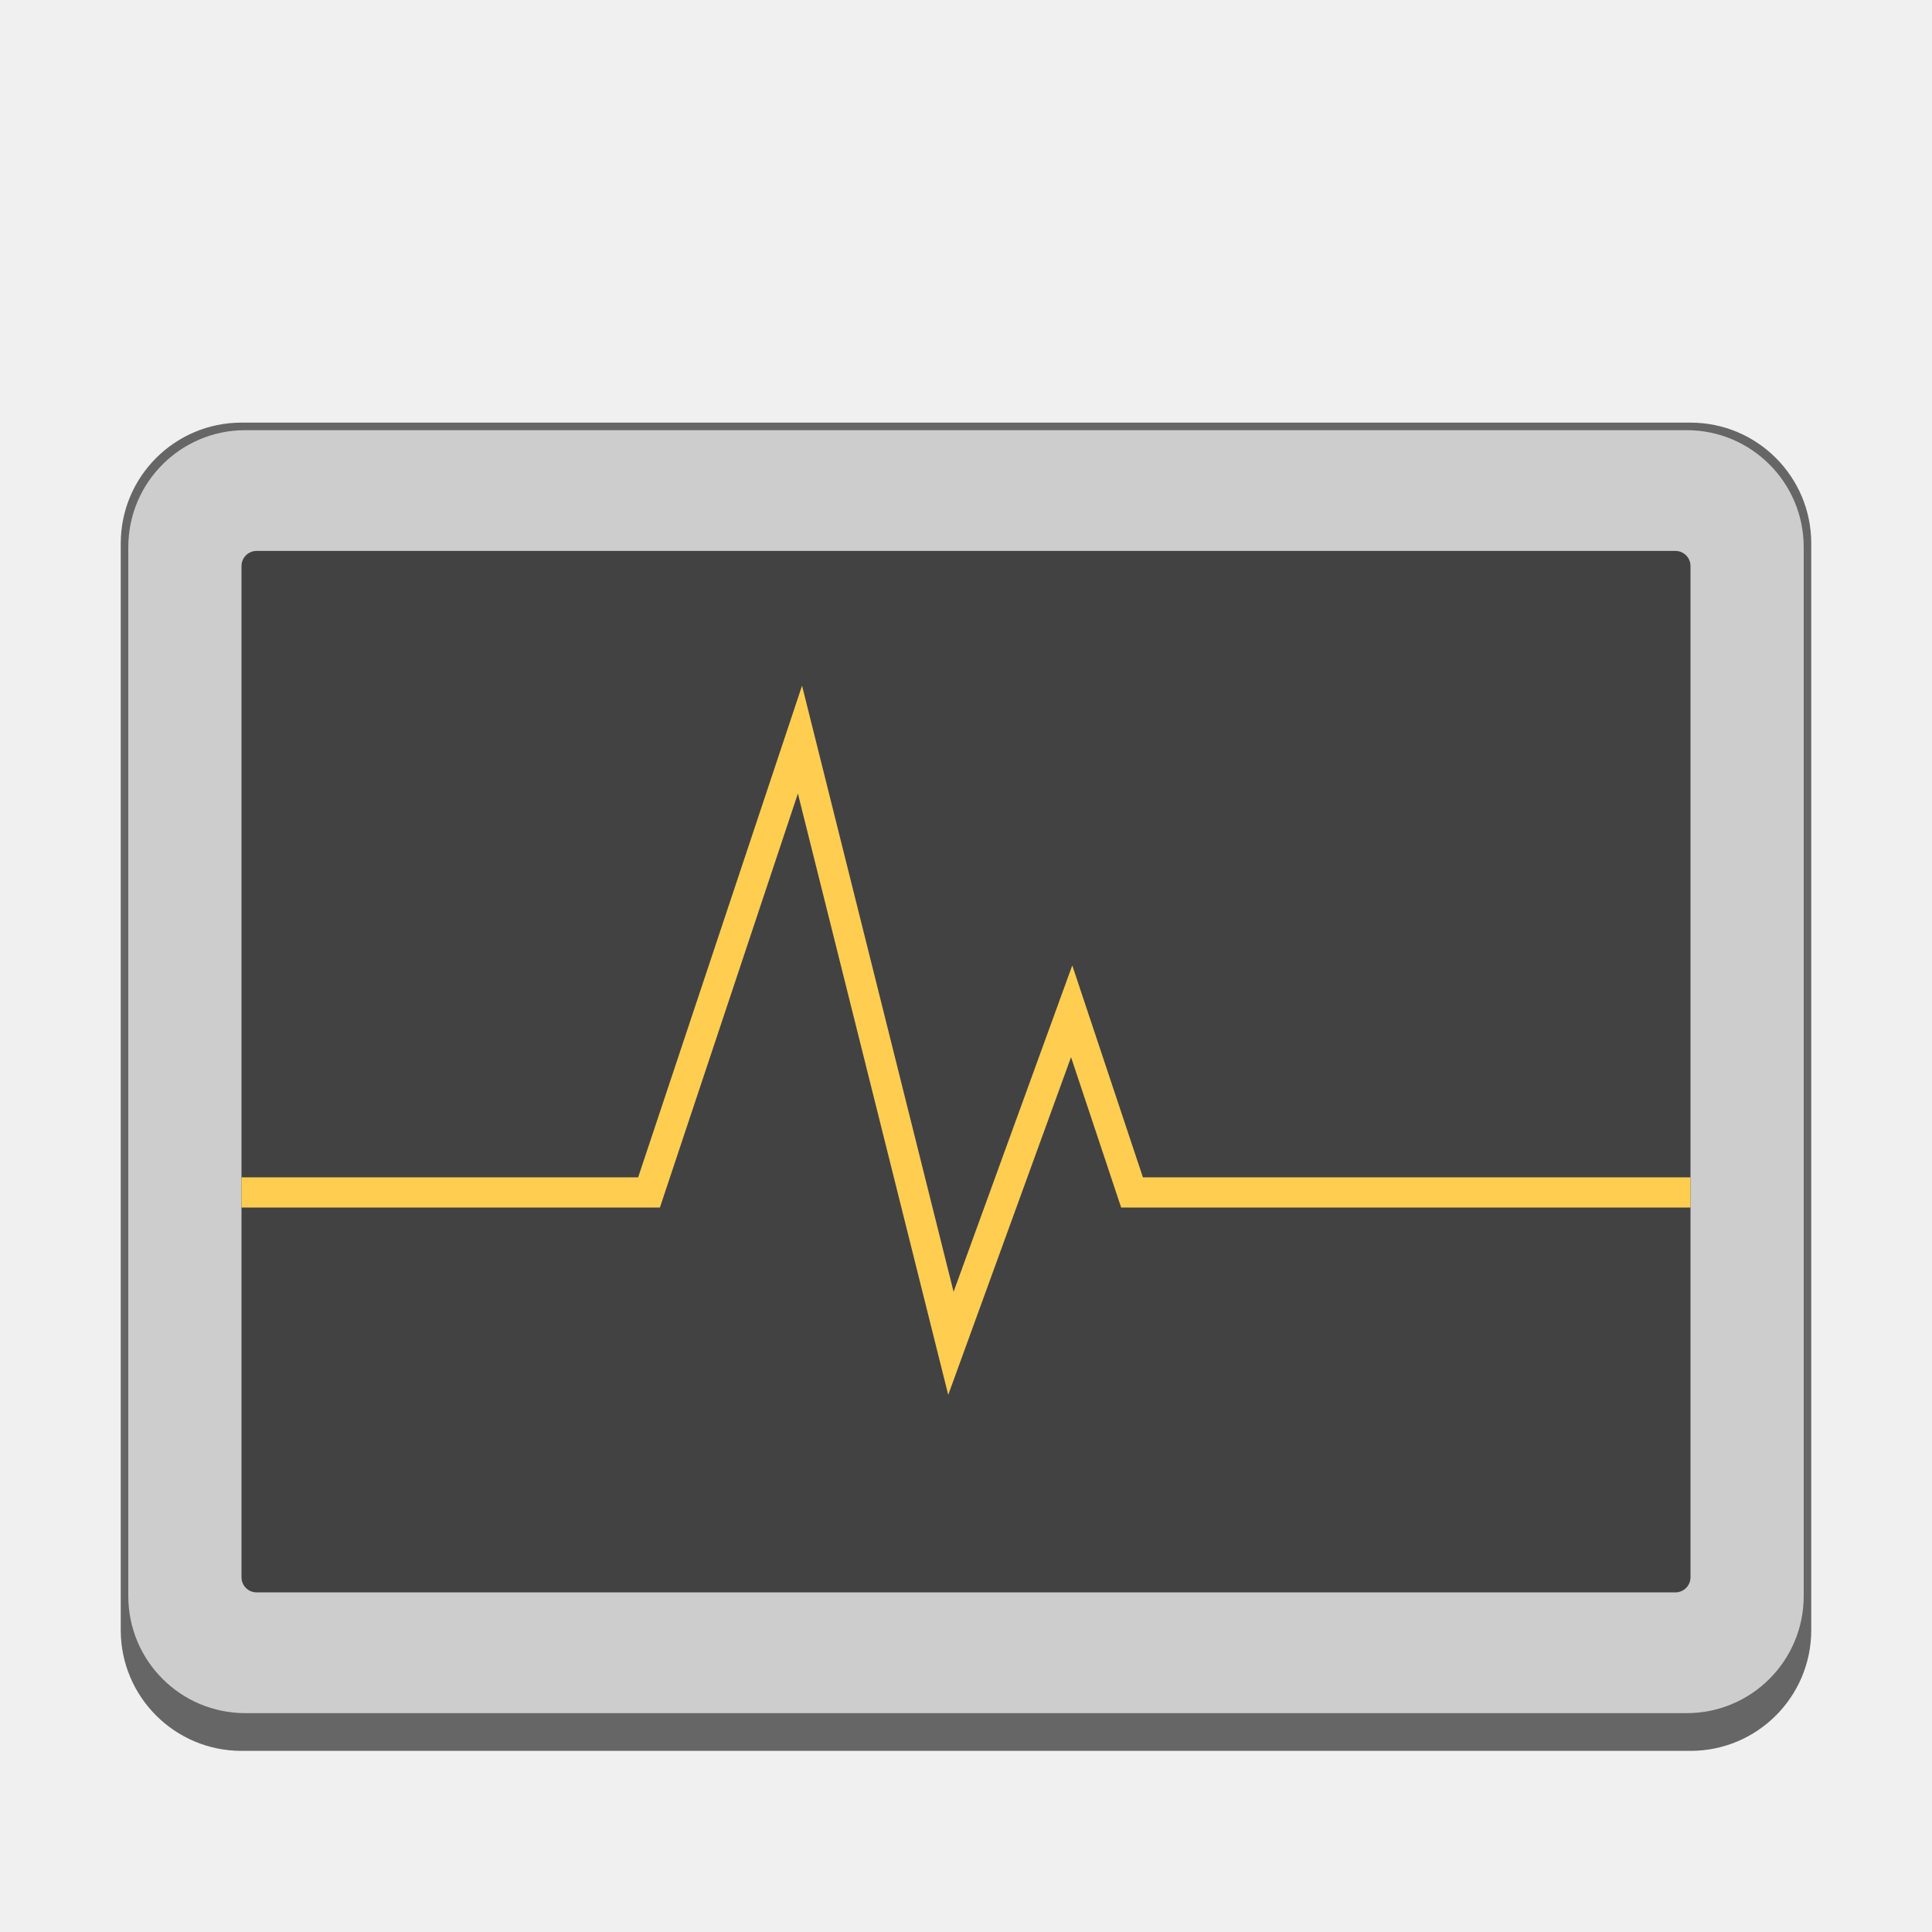
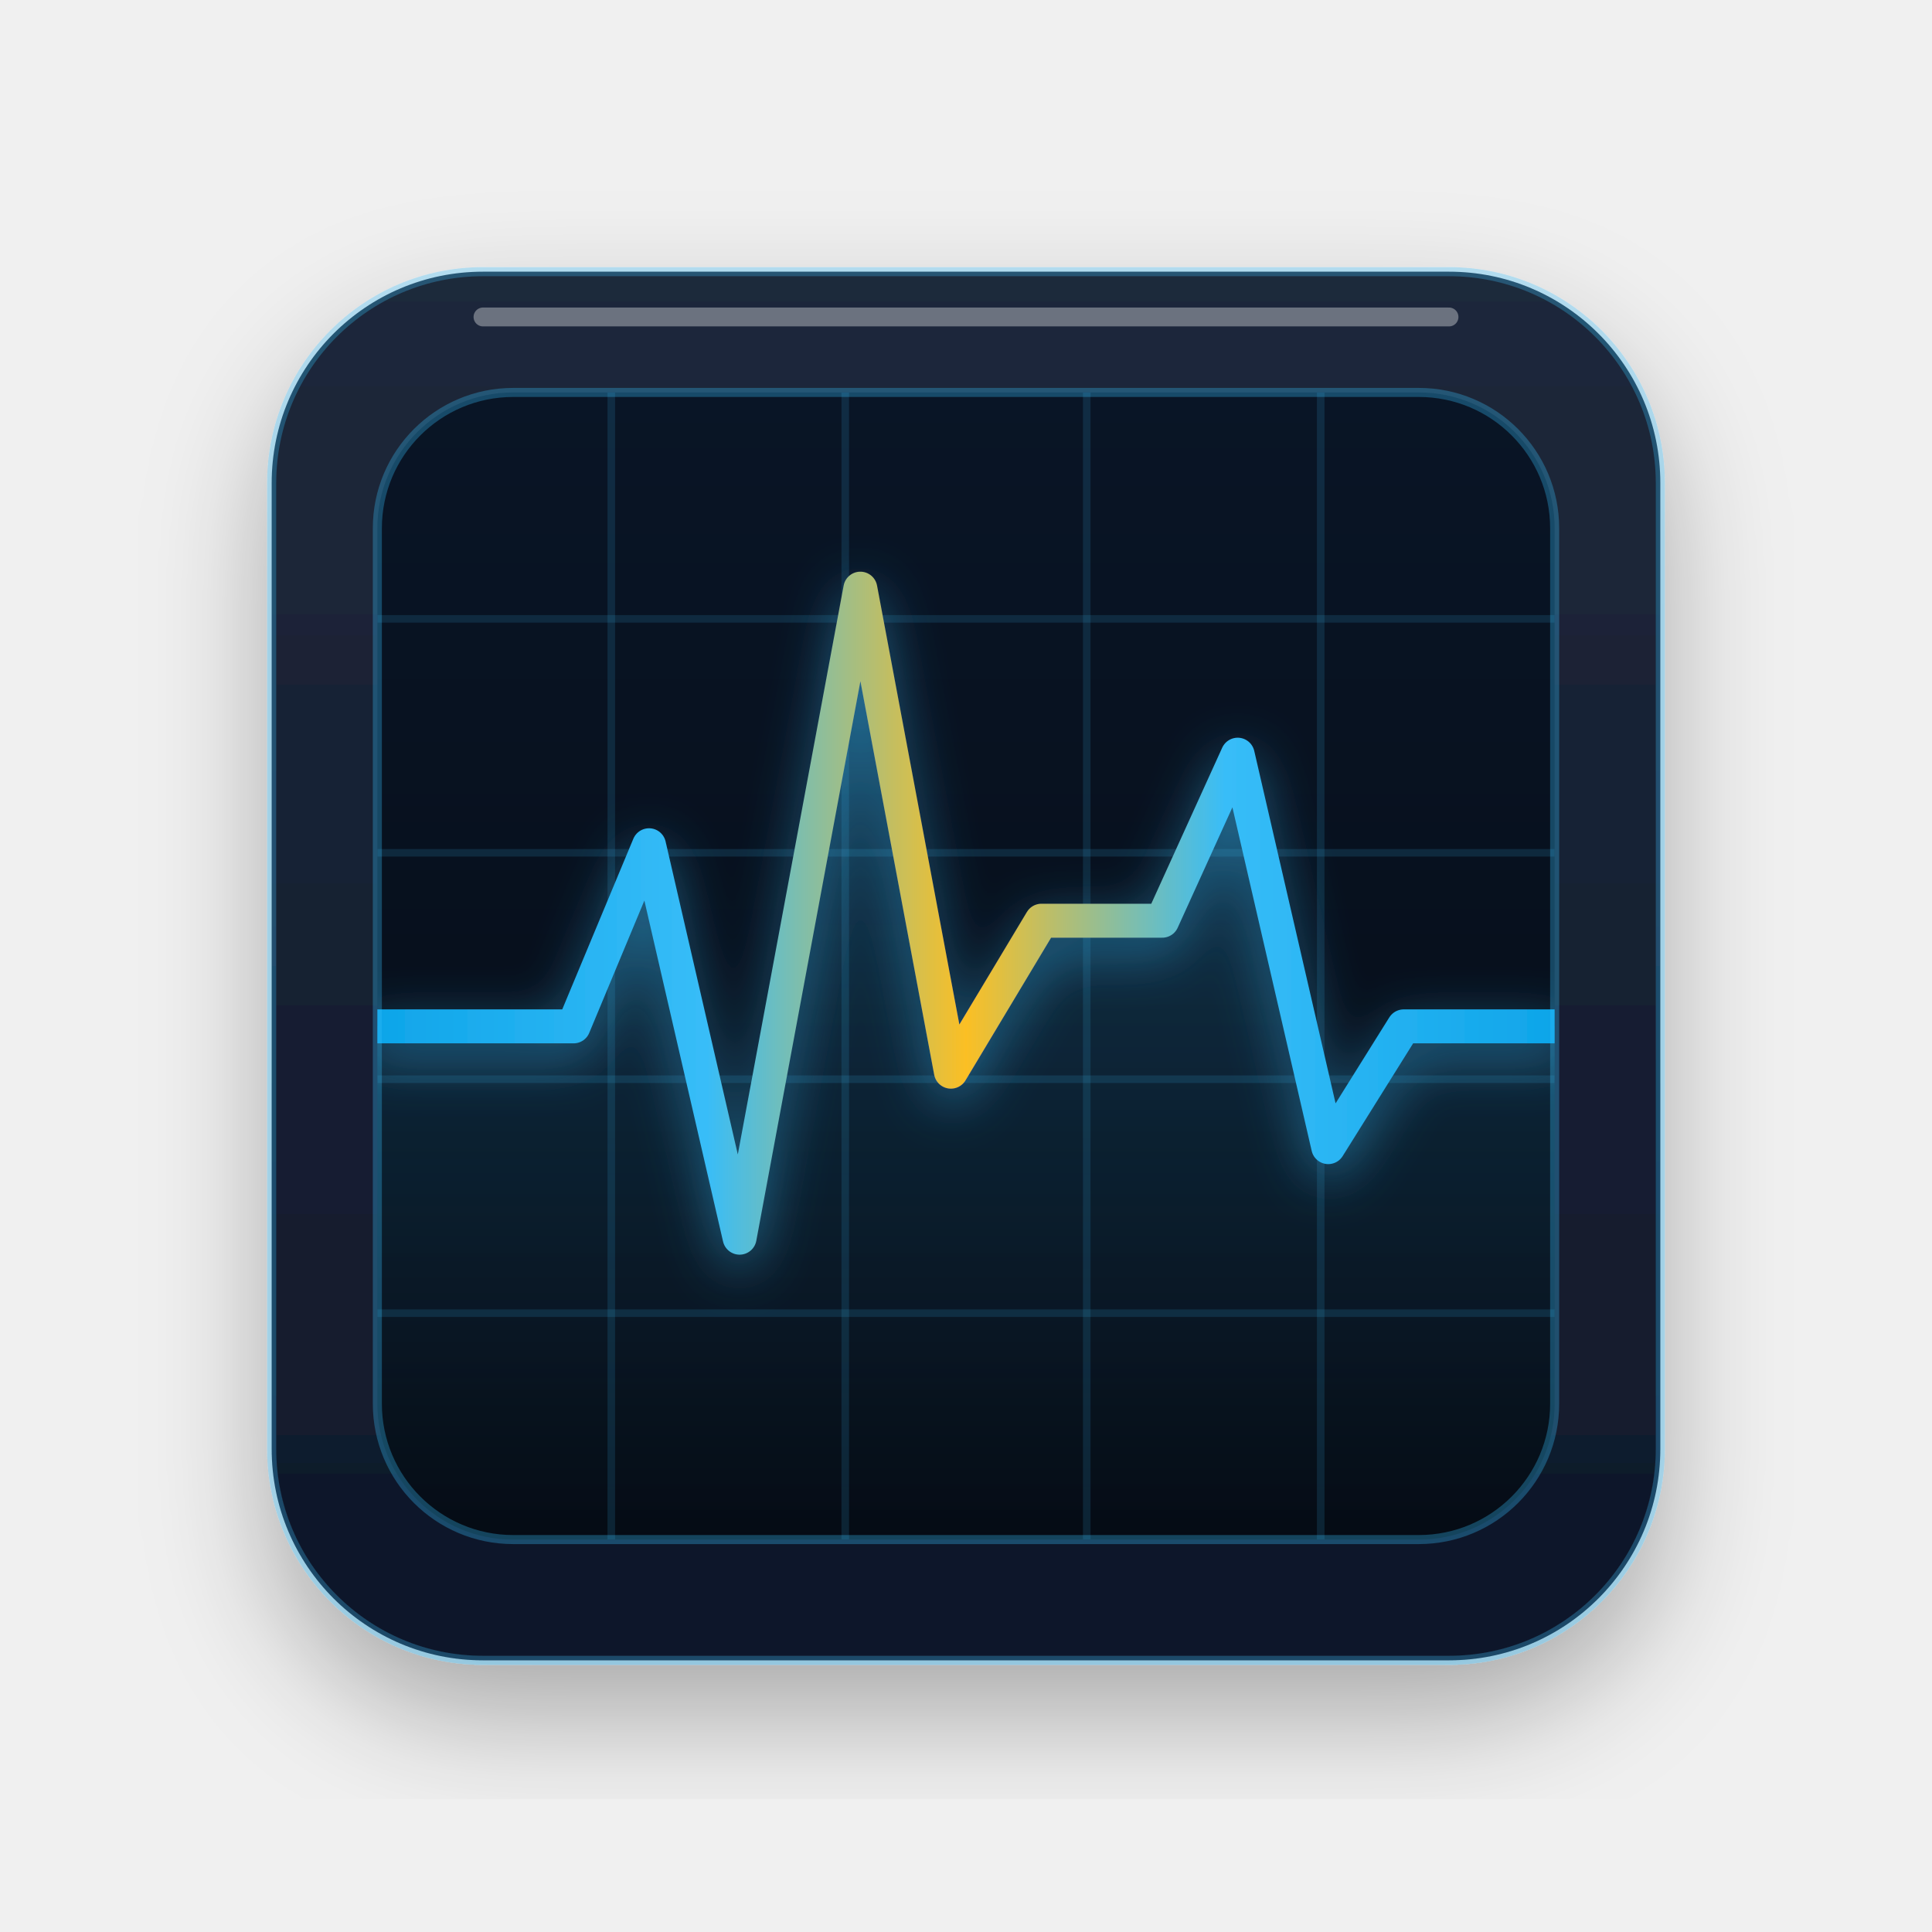
- <svg xmlns="http://www.w3.org/2000/svg" version="1.0" viewBox="0 0 256 256">
-   <g transform="translate(-464 -28)">
-     <rect x="480" y="84" width="224" height="176" ry="16" fill="#666" />
-     <rect x="481" y="85" width="222" height="170" ry="15.5" fill="#cdcdcd" />
-     <rect x="496" y="101" width="192" height="138" ry="2" fill="#424242" />
-     <path d="M498 186h52l20-60 20 80 16-44 8 24h72" fill="none" stroke="#ffce51" stroke-linecap="square" stroke-width="4" />
+ <svg xmlns="http://www.w3.org/2000/svg" viewBox="0 0 256 256" width="256" height="256">
+   <defs>
+     <linearGradient id="chassis-grad" x1="0%" y1="0%" x2="0%" y2="100%">
+       <stop offset="0%" stop-color="#1e293b" />
+       <stop offset="100%" stop-color="#0f172a" />
+     </linearGradient>
+     <linearGradient id="screen-grad" x1="0%" y1="0%" x2="0%" y2="100%">
+       <stop offset="0%" stop-color="#091526" />
+       <stop offset="100%" stop-color="#050b14" />
+     </linearGradient>
+     <linearGradient id="pulse-grad" x1="50" y1="128" x2="206" y2="128" gradientUnits="userSpaceOnUse">
+       <stop offset="0%" stop-color="#0ea5e9" />
+       <stop offset="28%" stop-color="#38bdf8" />
+       <stop offset="50%" stop-color="#fbbf24" />
+       <stop offset="72%" stop-color="#38bdf8" />
+       <stop offset="100%" stop-color="#0ea5e9" />
+     </linearGradient>
+     <linearGradient id="pulse-fill" x1="0%" y1="0%" x2="0%" y2="100%">
+       <stop offset="0%" stop-color="#38bdf8" stop-opacity="0.24" />
+       <stop offset="100%" stop-color="#38bdf8" stop-opacity="0.0" />
+     </linearGradient>
+     <clipPath id="screen-clip">
+       <rect x="50" y="52" width="156" height="152" rx="18" ry="18" />
+     </clipPath>
+     <filter id="shadow" x="-10%" y="-10%" width="120%" height="120%">
+       <feDropShadow dx="0" dy="7" stdDeviation="8" flood-opacity="0.3" />
+     </filter>
+     <filter id="pulse-glow" x="-15%" y="-15%" width="130%" height="130%">
+       <feDropShadow dx="0" dy="2" stdDeviation="3.5" flood-color="#38bdf8" flood-opacity="0.45" />
+     </filter>
+   </defs>
+   <rect x="36" y="36" width="184" height="184" rx="28" ry="28" fill="url(#chassis-grad)" stroke="#38bdf8" stroke-width="1.2" stroke-opacity="0.3" filter="url(#shadow)" />
+   <path d="M 64 42 L 192 42" stroke="#ffffff" stroke-width="2.5" stroke-linecap="round" opacity="0.35" />
+   <rect x="50" y="52" width="156" height="152" rx="18" ry="18" fill="url(#screen-grad)" />
+   <g clip-path="url(#screen-clip)">
+     <g stroke="#38bdf8" stroke-width="1" opacity="0.14">
+       <line x1="81" y1="52" x2="81" y2="204" />
+       <line x1="112" y1="52" x2="112" y2="204" />
+       <line x1="144" y1="52" x2="144" y2="204" />
+       <line x1="175" y1="52" x2="175" y2="204" />
+     </g>
+     <g stroke="#38bdf8" stroke-width="1" opacity="0.14">
+       <line x1="50" y1="82" x2="206" y2="82" />
+       <line x1="50" y1="113" x2="206" y2="113" />
+       <line x1="50" y1="143" x2="206" y2="143" />
+       <line x1="50" y1="174" x2="206" y2="174" />
+     </g>
+     <path d="M 50 136 H 76 L 86 112 L 98 164 L 114 78 L 126 142 L 138 122 H 154 L 164 100 L 176 152 L 186 136 H 206 V 204 H 50 Z" fill="url(#pulse-fill)" />
+     <path d="M 50 136 H 76 L 86 112 L 98 164 L 114 78 L 126 142 L 138 122 H 154 L 164 100 L 176 152 L 186 136 H 206" fill="none" stroke="url(#pulse-grad)" stroke-width="4.5" stroke-linecap="round" stroke-linejoin="round" filter="url(#pulse-glow)" />
  </g>
+   <rect x="50" y="52" width="156" height="152" rx="18" ry="18" fill="none" stroke="#38bdf8" stroke-width="1.2" stroke-opacity="0.32" />
</svg>
